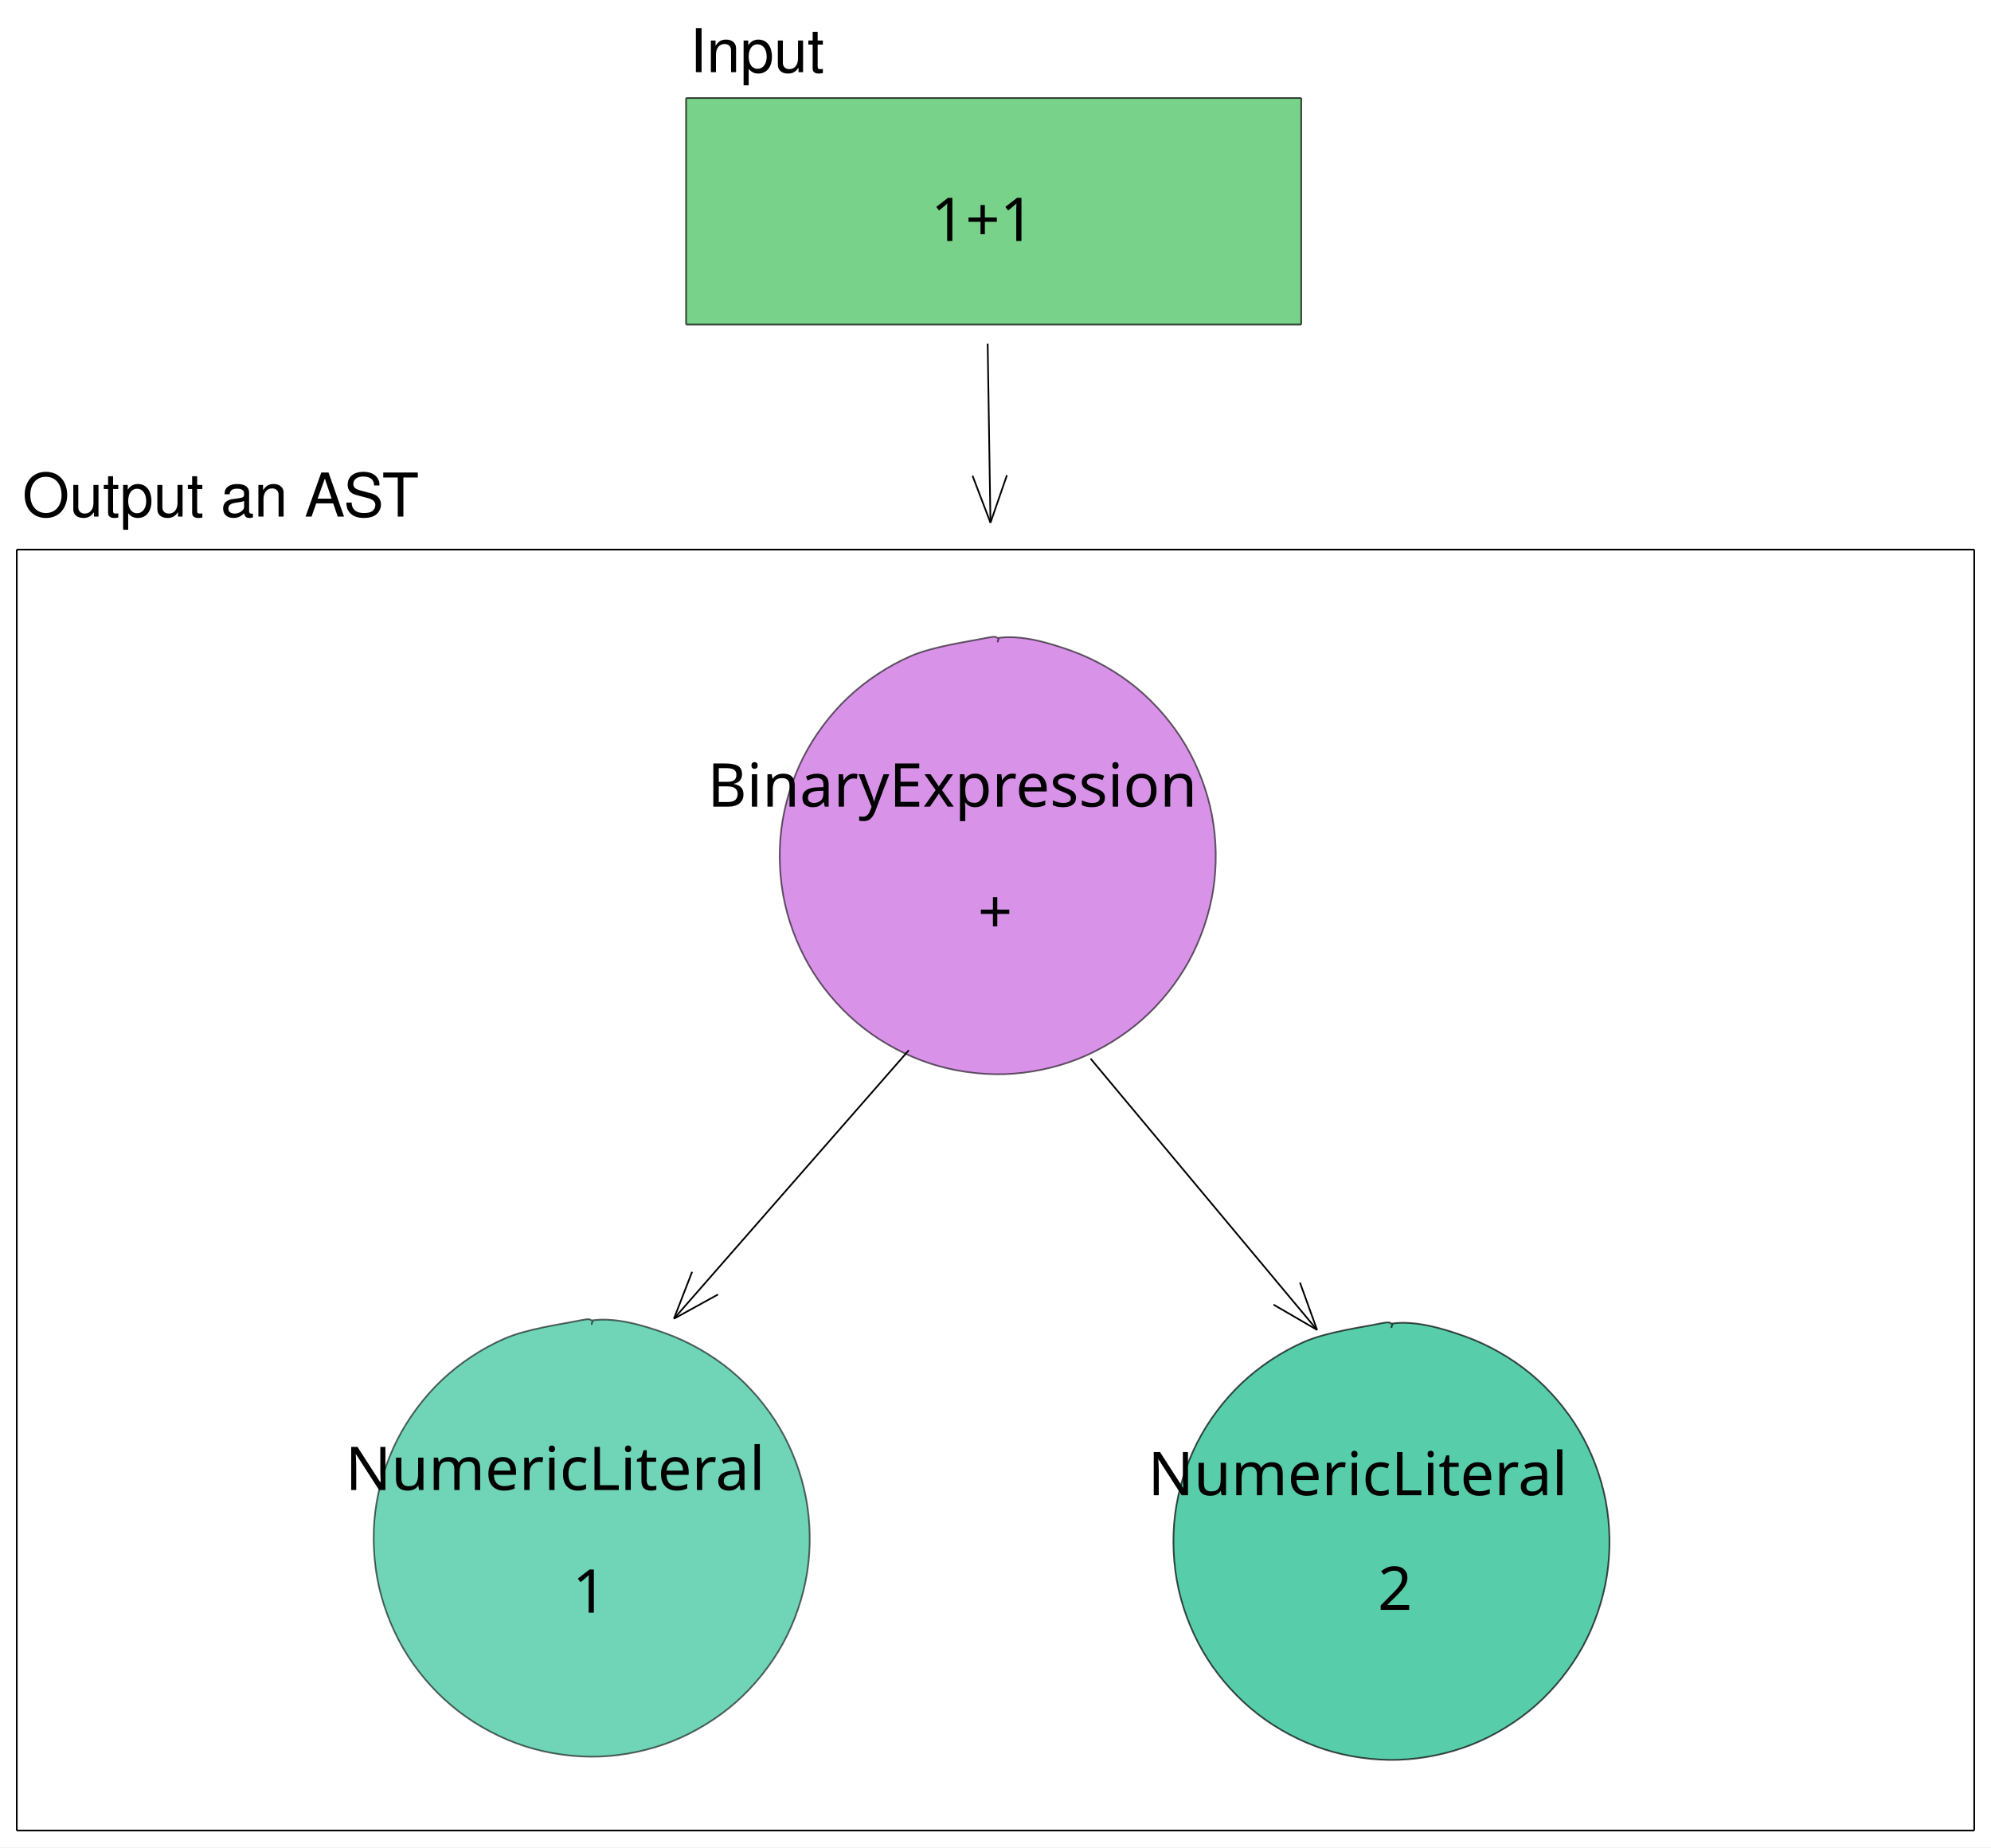
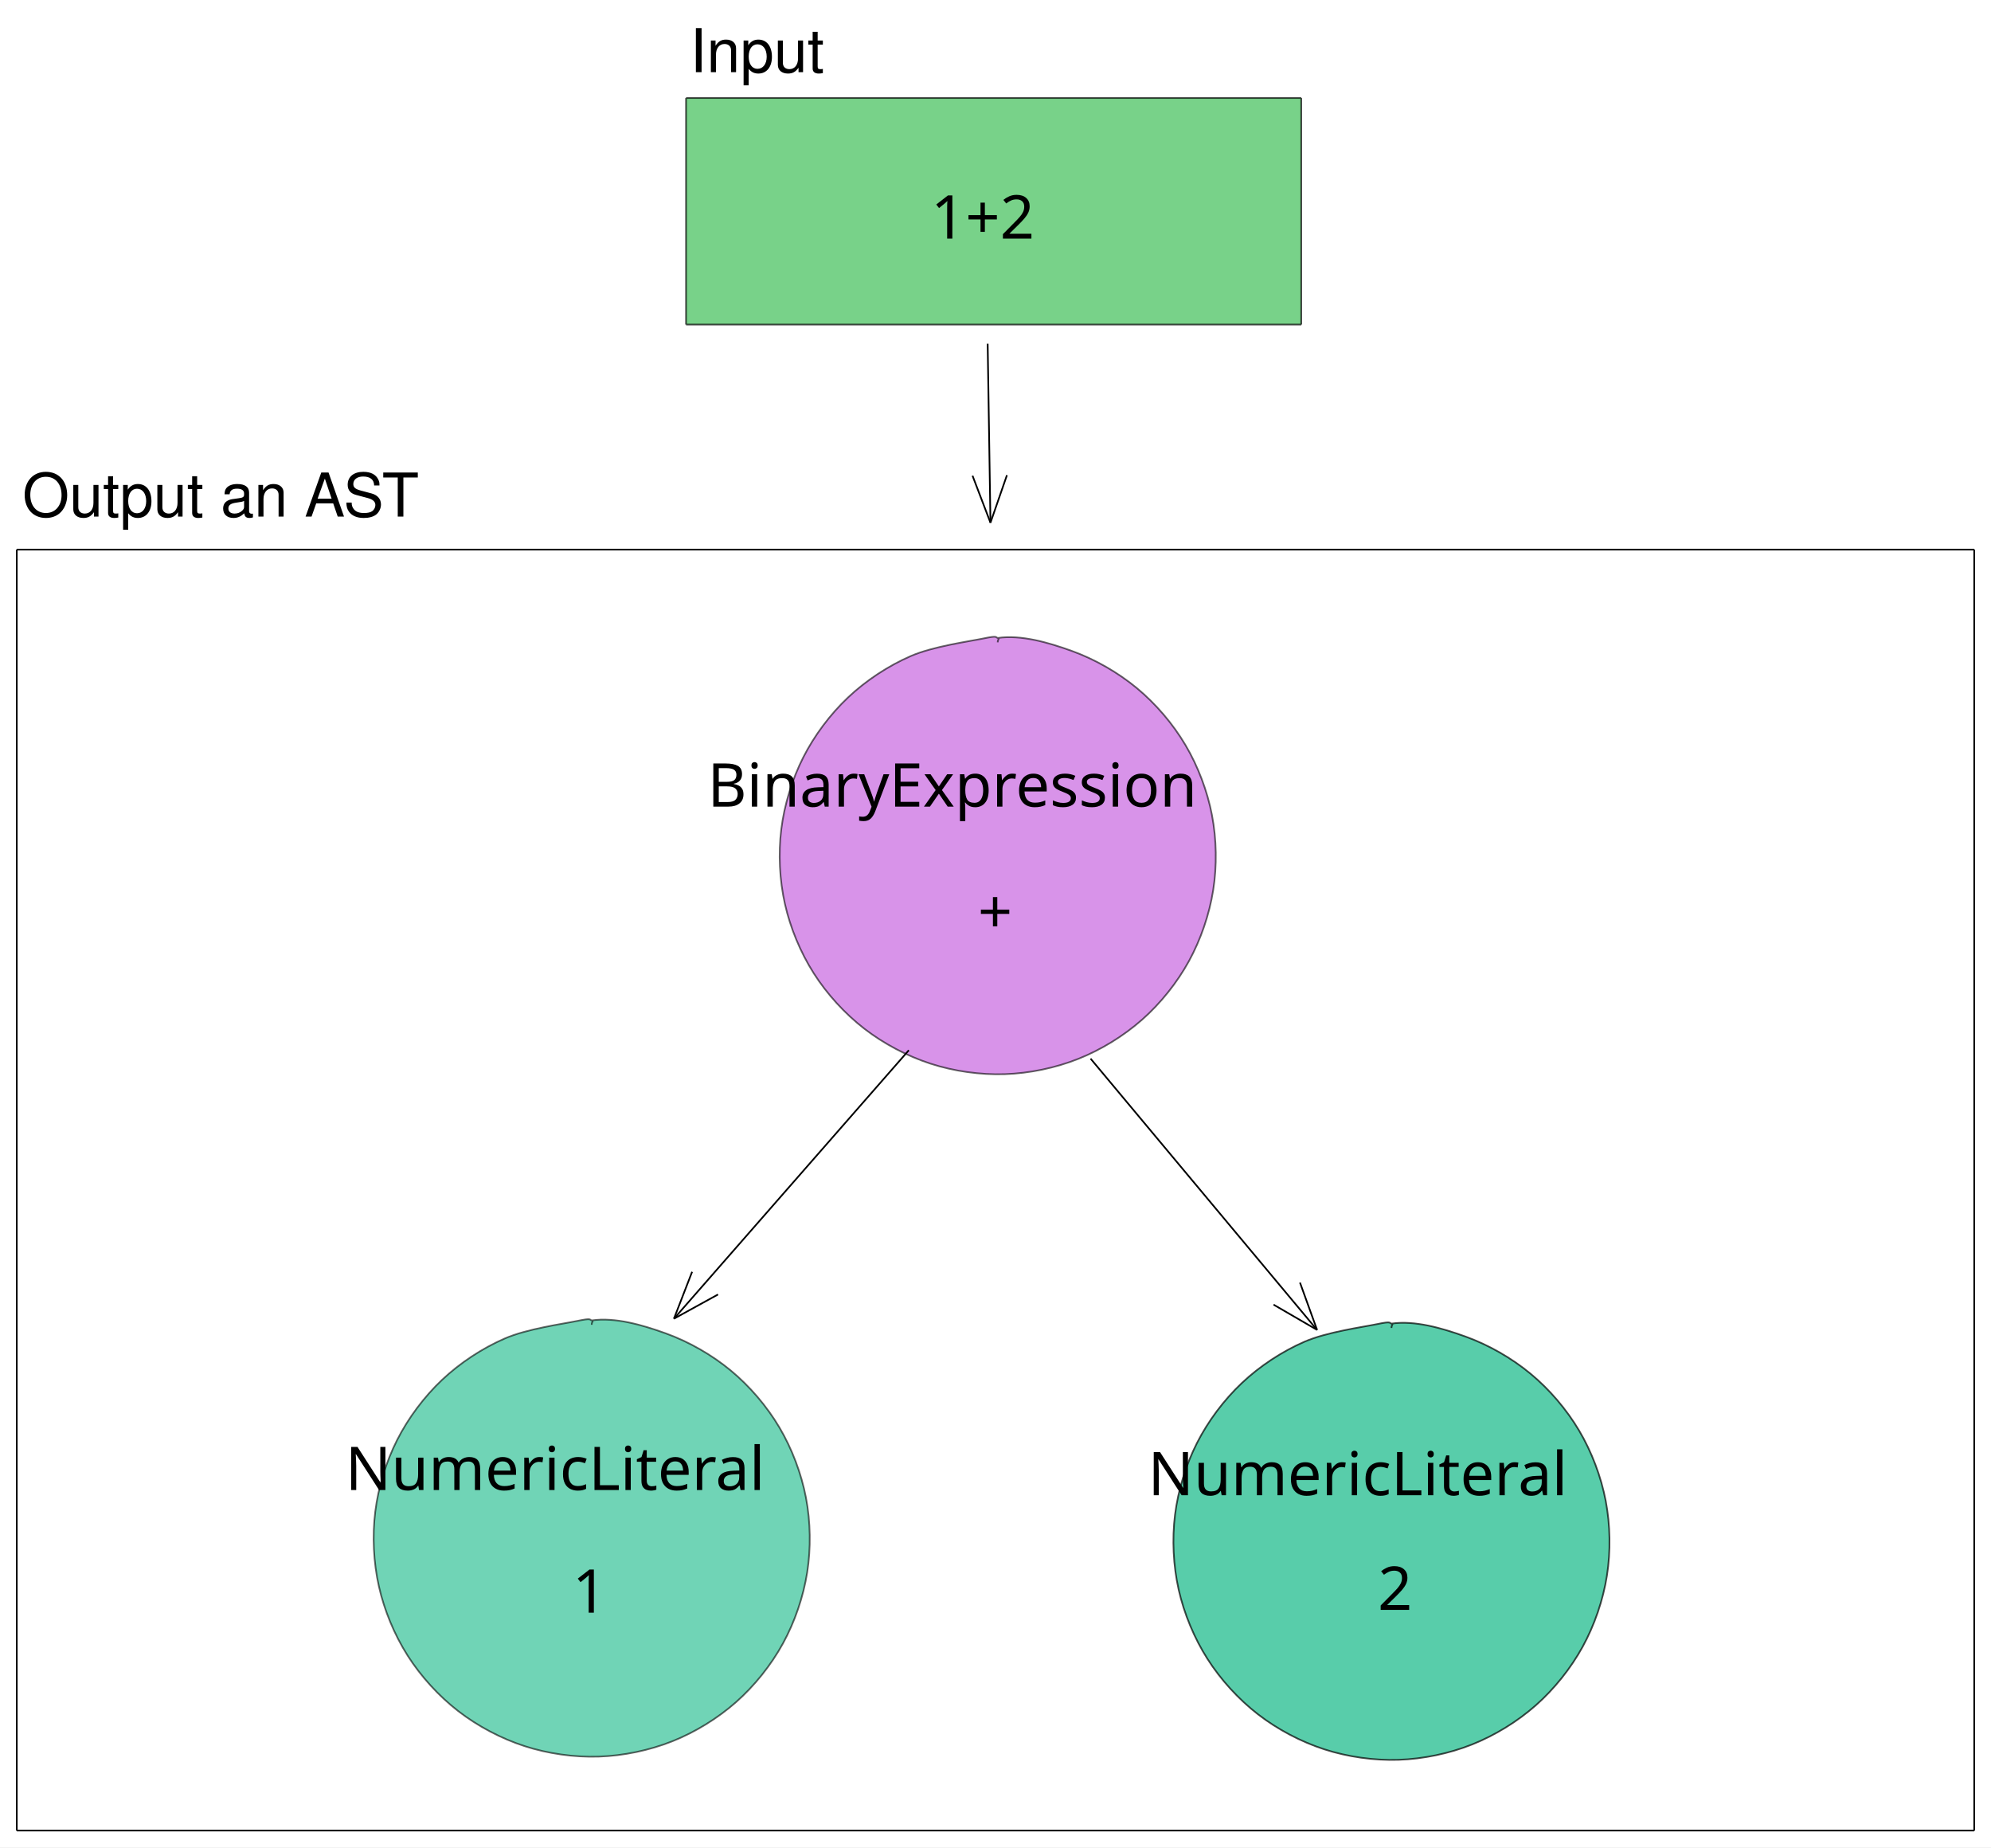
<svg xmlns="http://www.w3.org/2000/svg" version="1.1" viewBox="0 0 1186.667 1100.833">
  <defs>
    <style>
      @font-face {
        font-family: "Virgil";
        src: url("https://excalidraw.com/FG_Virgil.ttf");
      }
      @font-face {
        font-family: "Cascadia";
        src: url("https://excalidraw.com/Cascadia.ttf");
      }
    </style>
  </defs>
  <rect x="0" y="0" width="1186.667" height="1100.833" fill="#ffffff" />
  <g stroke-opacity="0.6" fill-opacity="0.6" transform="translate(222.6667 786.8333)">
    <path d="M130 0 C143.94 -2.039, 160.214 2.711, 174.021 7.68 C187.828 12.649, 201.532 20.463, 212.841 29.813 C224.149 39.164, 234.398 51.156, 241.872 63.784 C249.347 76.412, 254.929 91.166, 257.686 105.579 C260.442 119.991, 260.698 135.764, 258.412 150.259 C256.125 164.753, 251.025 179.682, 243.965 192.545 C236.905 205.409, 227.052 217.729, 216.053 227.442 C205.054 237.155, 191.611 245.41, 177.973 250.825 C164.335 256.24, 148.891 259.454, 134.225 259.931 C119.559 260.408, 103.938 258.203, 89.977 253.686 C76.016 249.168, 62.065 241.804, 50.459 232.826 C38.852 223.848, 28.219 212.195, 20.338 199.816 C12.458 187.438, 6.399 172.873, 3.176 158.558 C-0.048 144.243, -0.817 128.486, 0.998 113.925 C2.812 99.364, 7.424 84.278, 14.062 71.191 C20.7 58.105, 30.149 45.472, 40.826 35.406 C51.503 25.341, 64.671 16.653, 78.126 10.798 C91.581 4.943, 112.91 2.074, 121.555 0.275 C130.201 -1.525, 128.593 -0.388, 130 0 C131.407 0.388, 130 0.433, 130 2.6 M130 0 C143.94 -2.039, 160.214 2.711, 174.021 7.68 C187.828 12.649, 201.532 20.463, 212.841 29.813 C224.149 39.164, 234.398 51.156, 241.872 63.784 C249.347 76.412, 254.929 91.166, 257.686 105.579 C260.442 119.991, 260.698 135.764, 258.412 150.259 C256.125 164.753, 251.025 179.682, 243.965 192.545 C236.905 205.409, 227.052 217.729, 216.053 227.442 C205.054 237.155, 191.611 245.41, 177.973 250.825 C164.335 256.24, 148.891 259.454, 134.225 259.931 C119.559 260.408, 103.938 258.203, 89.977 253.686 C76.016 249.168, 62.065 241.804, 50.459 232.826 C38.852 223.848, 28.219 212.195, 20.338 199.816 C12.458 187.438, 6.399 172.873, 3.176 158.558 C-0.048 144.243, -0.817 128.486, 0.998 113.925 C2.812 99.364, 7.424 84.278, 14.062 71.191 C20.7 58.105, 30.149 45.472, 40.826 35.406 C51.503 25.341, 64.671 16.653, 78.126 10.798 C91.581 4.943, 112.91 2.074, 121.555 0.275 C130.201 -1.525, 128.593 -0.388, 130 0 C131.407 0.388, 130 0.433, 130 2.6" style="stroke: none; stroke-width: 0; fill: rgb(18, 184, 134);" />
    <path d="M130 0 C143.94 -2.039, 160.214 2.711, 174.021 7.68 C187.828 12.649, 201.532 20.463, 212.841 29.813 C224.149 39.164, 234.398 51.156, 241.872 63.784 C249.347 76.412, 254.929 91.166, 257.686 105.579 C260.442 119.991, 260.698 135.764, 258.412 150.259 C256.125 164.753, 251.025 179.682, 243.965 192.545 C236.905 205.409, 227.052 217.729, 216.053 227.442 C205.054 237.155, 191.611 245.41, 177.973 250.825 C164.335 256.24, 148.891 259.454, 134.225 259.931 C119.559 260.408, 103.938 258.203, 89.977 253.686 C76.016 249.168, 62.065 241.804, 50.459 232.826 C38.852 223.848, 28.219 212.195, 20.338 199.816 C12.458 187.438, 6.399 172.873, 3.176 158.558 C-0.048 144.243, -0.817 128.486, 0.998 113.925 C2.812 99.364, 7.424 84.278, 14.062 71.191 C20.7 58.105, 30.149 45.472, 40.826 35.406 C51.503 25.341, 64.671 16.653, 78.126 10.798 C91.581 4.943, 112.91 2.074, 121.555 0.275 C130.201 -1.525, 128.593 -0.388, 130 0 C131.407 0.388, 130 0.433, 130 2.6 M130 0 C143.94 -2.039, 160.214 2.711, 174.021 7.68 C187.828 12.649, 201.532 20.463, 212.841 29.813 C224.149 39.164, 234.398 51.156, 241.872 63.784 C249.347 76.412, 254.929 91.166, 257.686 105.579 C260.442 119.991, 260.698 135.764, 258.412 150.259 C256.125 164.753, 251.025 179.682, 243.965 192.545 C236.905 205.409, 227.052 217.729, 216.053 227.442 C205.054 237.155, 191.611 245.41, 177.973 250.825 C164.335 256.24, 148.891 259.454, 134.225 259.931 C119.559 260.408, 103.938 258.203, 89.977 253.686 C76.016 249.168, 62.065 241.804, 50.459 232.826 C38.852 223.848, 28.219 212.195, 20.338 199.816 C12.458 187.438, 6.399 172.873, 3.176 158.558 C-0.048 144.243, -0.817 128.486, 0.998 113.925 C2.812 99.364, 7.424 84.278, 14.062 71.191 C20.7 58.105, 30.149 45.472, 40.826 35.406 C51.503 25.341, 64.671 16.653, 78.126 10.798 C91.581 4.943, 112.91 2.074, 121.555 0.275 C130.201 -1.525, 128.593 -0.388, 130 0 C131.407 0.388, 130 0.433, 130 2.6" style="stroke: rgb(0, 0, 0); stroke-width: 1; fill: none;" />
  </g>
  <g stroke-opacity="0.7" fill-opacity="0.7" transform="translate(699.3333 788.7381)">
    <path d="M130 0 C143.94 -2.039, 160.214 2.711, 174.021 7.68 C187.828 12.649, 201.532 20.463, 212.841 29.813 C224.149 39.164, 234.398 51.156, 241.872 63.784 C249.347 76.412, 254.929 91.166, 257.686 105.579 C260.442 119.991, 260.698 135.764, 258.412 150.259 C256.125 164.753, 251.025 179.682, 243.965 192.545 C236.905 205.409, 227.052 217.729, 216.053 227.442 C205.054 237.155, 191.611 245.41, 177.973 250.825 C164.335 256.24, 148.891 259.454, 134.225 259.931 C119.559 260.408, 103.938 258.203, 89.977 253.686 C76.016 249.168, 62.065 241.804, 50.459 232.826 C38.852 223.848, 28.219 212.195, 20.338 199.816 C12.458 187.438, 6.399 172.873, 3.176 158.558 C-0.048 144.243, -0.817 128.486, 0.998 113.925 C2.812 99.364, 7.424 84.278, 14.062 71.191 C20.7 58.105, 30.149 45.472, 40.826 35.406 C51.503 25.341, 64.671 16.653, 78.126 10.798 C91.581 4.943, 112.91 2.074, 121.555 0.275 C130.201 -1.525, 128.593 -0.388, 130 0 C131.407 0.388, 130 0.433, 130 2.6 M130 0 C143.94 -2.039, 160.214 2.711, 174.021 7.68 C187.828 12.649, 201.532 20.463, 212.841 29.813 C224.149 39.164, 234.398 51.156, 241.872 63.784 C249.347 76.412, 254.929 91.166, 257.686 105.579 C260.442 119.991, 260.698 135.764, 258.412 150.259 C256.125 164.753, 251.025 179.682, 243.965 192.545 C236.905 205.409, 227.052 217.729, 216.053 227.442 C205.054 237.155, 191.611 245.41, 177.973 250.825 C164.335 256.24, 148.891 259.454, 134.225 259.931 C119.559 260.408, 103.938 258.203, 89.977 253.686 C76.016 249.168, 62.065 241.804, 50.459 232.826 C38.852 223.848, 28.219 212.195, 20.338 199.816 C12.458 187.438, 6.399 172.873, 3.176 158.558 C-0.048 144.243, -0.817 128.486, 0.998 113.925 C2.812 99.364, 7.424 84.278, 14.062 71.191 C20.7 58.105, 30.149 45.472, 40.826 35.406 C51.503 25.341, 64.671 16.653, 78.126 10.798 C91.581 4.943, 112.91 2.074, 121.555 0.275 C130.201 -1.525, 128.593 -0.388, 130 0 C131.407 0.388, 130 0.433, 130 2.6" style="stroke: none; stroke-width: 0; fill: rgb(18, 184, 134);" />
    <path d="M130 0 C143.94 -2.039, 160.214 2.711, 174.021 7.68 C187.828 12.649, 201.532 20.463, 212.841 29.813 C224.149 39.164, 234.398 51.156, 241.872 63.784 C249.347 76.412, 254.929 91.166, 257.686 105.579 C260.442 119.991, 260.698 135.764, 258.412 150.259 C256.125 164.753, 251.025 179.682, 243.965 192.545 C236.905 205.409, 227.052 217.729, 216.053 227.442 C205.054 237.155, 191.611 245.41, 177.973 250.825 C164.335 256.24, 148.891 259.454, 134.225 259.931 C119.559 260.408, 103.938 258.203, 89.977 253.686 C76.016 249.168, 62.065 241.804, 50.459 232.826 C38.852 223.848, 28.219 212.195, 20.338 199.816 C12.458 187.438, 6.399 172.873, 3.176 158.558 C-0.048 144.243, -0.817 128.486, 0.998 113.925 C2.812 99.364, 7.424 84.278, 14.062 71.191 C20.7 58.105, 30.149 45.472, 40.826 35.406 C51.503 25.341, 64.671 16.653, 78.126 10.798 C91.581 4.943, 112.91 2.074, 121.555 0.275 C130.201 -1.525, 128.593 -0.388, 130 0 C131.407 0.388, 130 0.433, 130 2.6 M130 0 C143.94 -2.039, 160.214 2.711, 174.021 7.68 C187.828 12.649, 201.532 20.463, 212.841 29.813 C224.149 39.164, 234.398 51.156, 241.872 63.784 C249.347 76.412, 254.929 91.166, 257.686 105.579 C260.442 119.991, 260.698 135.764, 258.412 150.259 C256.125 164.753, 251.025 179.682, 243.965 192.545 C236.905 205.409, 227.052 217.729, 216.053 227.442 C205.054 237.155, 191.611 245.41, 177.973 250.825 C164.335 256.24, 148.891 259.454, 134.225 259.931 C119.559 260.408, 103.938 258.203, 89.977 253.686 C76.016 249.168, 62.065 241.804, 50.459 232.826 C38.852 223.848, 28.219 212.195, 20.338 199.816 C12.458 187.438, 6.399 172.873, 3.176 158.558 C-0.048 144.243, -0.817 128.486, 0.998 113.925 C2.812 99.364, 7.424 84.278, 14.062 71.191 C20.7 58.105, 30.149 45.472, 40.826 35.406 C51.503 25.341, 64.671 16.653, 78.126 10.798 C91.581 4.943, 112.91 2.074, 121.555 0.275 C130.201 -1.525, 128.593 -0.388, 130 0 C131.407 0.388, 130 0.433, 130 2.6" style="stroke: rgb(0, 0, 0); stroke-width: 1; fill: none;" />
  </g>
  <g stroke-opacity="0.6" fill-opacity="0.6" transform="translate(464.6667 380.1667)">
    <path d="M130 0 C143.94 -2.039, 160.214 2.711, 174.021 7.68 C187.828 12.649, 201.532 20.463, 212.841 29.813 C224.149 39.164, 234.398 51.156, 241.872 63.784 C249.347 76.412, 254.929 91.166, 257.686 105.579 C260.442 119.991, 260.698 135.764, 258.412 150.259 C256.125 164.753, 251.025 179.682, 243.965 192.545 C236.905 205.409, 227.052 217.729, 216.053 227.442 C205.054 237.155, 191.611 245.41, 177.973 250.825 C164.335 256.24, 148.891 259.454, 134.225 259.931 C119.559 260.408, 103.938 258.203, 89.977 253.686 C76.016 249.168, 62.065 241.804, 50.459 232.826 C38.852 223.848, 28.219 212.195, 20.338 199.816 C12.458 187.438, 6.399 172.873, 3.176 158.558 C-0.048 144.243, -0.817 128.486, 0.998 113.925 C2.812 99.364, 7.424 84.278, 14.062 71.191 C20.7 58.105, 30.149 45.472, 40.826 35.406 C51.503 25.341, 64.671 16.653, 78.126 10.798 C91.581 4.943, 112.91 2.074, 121.555 0.275 C130.201 -1.525, 128.593 -0.388, 130 0 C131.407 0.388, 130 0.433, 130 2.6 M130 0 C143.94 -2.039, 160.214 2.711, 174.021 7.68 C187.828 12.649, 201.532 20.463, 212.841 29.813 C224.149 39.164, 234.398 51.156, 241.872 63.784 C249.347 76.412, 254.929 91.166, 257.686 105.579 C260.442 119.991, 260.698 135.764, 258.412 150.259 C256.125 164.753, 251.025 179.682, 243.965 192.545 C236.905 205.409, 227.052 217.729, 216.053 227.442 C205.054 237.155, 191.611 245.41, 177.973 250.825 C164.335 256.24, 148.891 259.454, 134.225 259.931 C119.559 260.408, 103.938 258.203, 89.977 253.686 C76.016 249.168, 62.065 241.804, 50.459 232.826 C38.852 223.848, 28.219 212.195, 20.338 199.816 C12.458 187.438, 6.399 172.873, 3.176 158.558 C-0.048 144.243, -0.817 128.486, 0.998 113.925 C2.812 99.364, 7.424 84.278, 14.062 71.191 C20.7 58.105, 30.149 45.472, 40.826 35.406 C51.503 25.341, 64.671 16.653, 78.126 10.798 C91.581 4.943, 112.91 2.074, 121.555 0.275 C130.201 -1.525, 128.593 -0.388, 130 0 C131.407 0.388, 130 0.433, 130 2.6" style="stroke: none; stroke-width: 0; fill: rgb(190, 75, 219);" />
    <path d="M130 0 C143.94 -2.039, 160.214 2.711, 174.021 7.68 C187.828 12.649, 201.532 20.463, 212.841 29.813 C224.149 39.164, 234.398 51.156, 241.872 63.784 C249.347 76.412, 254.929 91.166, 257.686 105.579 C260.442 119.991, 260.698 135.764, 258.412 150.259 C256.125 164.753, 251.025 179.682, 243.965 192.545 C236.905 205.409, 227.052 217.729, 216.053 227.442 C205.054 237.155, 191.611 245.41, 177.973 250.825 C164.335 256.24, 148.891 259.454, 134.225 259.931 C119.559 260.408, 103.938 258.203, 89.977 253.686 C76.016 249.168, 62.065 241.804, 50.459 232.826 C38.852 223.848, 28.219 212.195, 20.338 199.816 C12.458 187.438, 6.399 172.873, 3.176 158.558 C-0.048 144.243, -0.817 128.486, 0.998 113.925 C2.812 99.364, 7.424 84.278, 14.062 71.191 C20.7 58.105, 30.149 45.472, 40.826 35.406 C51.503 25.341, 64.671 16.653, 78.126 10.798 C91.581 4.943, 112.91 2.074, 121.555 0.275 C130.201 -1.525, 128.593 -0.388, 130 0 C131.407 0.388, 130 0.433, 130 2.6 M130 0 C143.94 -2.039, 160.214 2.711, 174.021 7.68 C187.828 12.649, 201.532 20.463, 212.841 29.813 C224.149 39.164, 234.398 51.156, 241.872 63.784 C249.347 76.412, 254.929 91.166, 257.686 105.579 C260.442 119.991, 260.698 135.764, 258.412 150.259 C256.125 164.753, 251.025 179.682, 243.965 192.545 C236.905 205.409, 227.052 217.729, 216.053 227.442 C205.054 237.155, 191.611 245.41, 177.973 250.825 C164.335 256.24, 148.891 259.454, 134.225 259.931 C119.559 260.408, 103.938 258.203, 89.977 253.686 C76.016 249.168, 62.065 241.804, 50.459 232.826 C38.852 223.848, 28.219 212.195, 20.338 199.816 C12.458 187.438, 6.399 172.873, 3.176 158.558 C-0.048 144.243, -0.817 128.486, 0.998 113.925 C2.812 99.364, 7.424 84.278, 14.062 71.191 C20.7 58.105, 30.149 45.472, 40.826 35.406 C51.503 25.341, 64.671 16.653, 78.126 10.798 C91.581 4.943, 112.91 2.074, 121.555 0.275 C130.201 -1.525, 128.593 -0.388, 130 0 C131.407 0.388, 130 0.433, 130 2.6" style="stroke: rgb(0, 0, 0); stroke-width: 1; fill: none;" />
  </g>
  <g transform="translate(10 327.5)">
    <path d="M0 0 C370.618 0, 741.237 0, 1166.667 0 M0 0 C277.78 0, 555.561 0, 1166.667 0 M1166.667 0 C1166.667 293.01, 1166.667 586.021, 1166.667 763.333 M1166.667 0 C1166.667 196.898, 1166.667 393.796, 1166.667 763.333 M1166.667 763.333 C768.059 763.333, 369.452 763.333, 0 763.333 M1166.667 763.333 C902.704 763.333, 638.742 763.333, 0 763.333 M0 763.333 C0 595.283, 0 427.233, 0 0 M0 763.333 C0 590.838, 0 418.344, 0 0" style="stroke: rgb(0, 0, 0); stroke-width: 1; fill: none;" />
  </g>
  <g>
    <g transform="translate(541.6667 625.8333)">
      <path d="M0 0 C-23.333 26.667, -116.667 133.333, -140 160 M0 0 C-23.333 26.667, -116.667 133.333, -140 160" style="stroke: rgb(0, 0, 0); stroke-width: 1; fill: none;" />
    </g>
    <g transform="translate(541.6667 625.8333)">
      <path d="M-129.158 132.028 C-132.794 141.409, -136.43 150.79, -140 160 M-129.158 132.028 C-133.388 142.941, -137.618 153.854, -140 160" style="stroke: rgb(0, 0, 0); stroke-width: 1; fill: none;" />
    </g>
    <g transform="translate(541.6667 625.8333)">
      <path d="M-113.714 145.541 C-122.53 150.39, -131.345 155.239, -140 160 M-113.714 145.541 C-123.97 151.182, -134.225 156.823, -140 160" style="stroke: rgb(0, 0, 0); stroke-width: 1; fill: none;" />
    </g>
  </g>
  <g>
    <g transform="translate(650 630.8333)">
      <path d="M0 0 C22.5 26.944, 112.5 134.722, 135 161.667 M0 0 C22.5 26.944, 112.5 134.722, 135 161.667" style="stroke: rgb(0, 0, 0); stroke-width: 1; fill: none;" />
    </g>
    <g transform="translate(650 630.8333)">
      <path d="M109.055 146.605 C114.742 149.906, 120.429 153.208, 135 161.667 M109.055 146.605 C115.522 150.359, 121.989 154.113, 135 161.667" style="stroke: rgb(0, 0, 0); stroke-width: 1; fill: none;" />
    </g>
    <g transform="translate(650 630.8333)">
      <path d="M124.807 133.452 C127.041 139.636, 129.275 145.821, 135 161.667 M124.807 133.452 C127.347 140.484, 129.888 147.517, 135 161.667" style="stroke: rgb(0, 0, 0); stroke-width: 1; fill: none;" />
    </g>
  </g>
  <g transform="translate(421.6667 445.6667)">
    <text x="0" y="35" font-family="Cascadia" font-size="36px" fill="#000000">BinaryExpression</text>
  </g>
  <g transform="translate(205.8333 852.9048)">
    <text x="0" y="35" font-family="Cascadia" font-size="36px" fill="#000000">NumericLiteral</text>
  </g>
  <g transform="translate(684.1667 856)">
    <text x="0" y="35" font-family="Cascadia" font-size="36px" fill="#000000">NumericLiteral</text>
  </g>
  <g transform="translate(582.8333 521)">
    <text x="0" y="35" font-family="Cascadia" font-size="36px" fill="#000000">+</text>
  </g>
  <g transform="translate(341.1667 926)">
    <text x="0" y="35" font-family="Cascadia" font-size="36px" fill="#000000">1</text>
  </g>
  <g transform="translate(821.1667 924.3333)">
    <text x="0" y="35" font-family="Cascadia" font-size="36px" fill="#000000">2</text>
  </g>
  <g stroke-opacity="0.7" fill-opacity="0.7" transform="translate(408.9048 58.40476)">
    <path d="M0 0 L366.667 0 L366.667 135 L0 135" style="stroke: none; stroke-width: 0; fill: rgb(64, 192, 87);" />
    <path d="M0 0 C107.358 0, 214.716 0, 366.667 0 M0 0 C125.145 0, 250.29 0, 366.667 0 M366.667 0 C366.667 42.318, 366.667 84.636, 366.667 135 M366.667 0 C366.667 39.952, 366.667 79.905, 366.667 135 M366.667 135 C286.066 135, 205.465 135, 0 135 M366.667 135 C287.193 135, 207.72 135, 0 135 M0 135 C0 106.512, 0 78.023, 0 0 M0 135 C0 103.993, 0 72.986, 0 0" style="stroke: rgb(0, 0, 0); stroke-width: 1; fill: none;" />
  </g>
  <g>
    <g transform="translate(588.6667 204.8333)">
      <path d="M0 0 C0.278 17.778, 1.389 88.889, 1.667 106.667 M0 0 C0.278 17.778, 1.389 88.889, 1.667 106.667" style="stroke: rgb(0, 0, 0); stroke-width: 1; fill: none;" />
    </g>
    <g transform="translate(588.6667 204.8333)">
      <path d="M-9.033 78.64 C-6.566 85.102, -4.099 91.564, 1.667 106.667 M-9.033 78.64 C-5.523 87.834, -2.013 97.029, 1.667 106.667" style="stroke: rgb(0, 0, 0); stroke-width: 1; fill: none;" />
    </g>
    <g transform="translate(588.6667 204.8333)">
      <path d="M11.486 78.319 C9.222 84.855, 6.958 91.391, 1.667 106.667 M11.486 78.319 C8.264 87.619, 5.043 96.919, 1.667 106.667" style="stroke: rgb(0, 0, 0); stroke-width: 1; fill: none;" />
    </g>
  </g>
  <g transform="translate(411.1667 10)">
    <text x="0" y="33" font-family="Helvetica" font-size="36px" fill="#000000">Input</text>
  </g>
  <g transform="translate(13.33333 274.8333)">
    <text x="0" y="33" font-family="Helvetica" font-size="36px" fill="#000000">Output an AST</text>
  </g>
-   <g transform="translate(554.8333 108.5952)">
-     <text x="0" y="35" font-family="Cascadia" font-size="36px" fill="#000000">1+1</text>
+   <g transform="translate(554.8333 107.1667)">
+     <text x="0" y="35" font-family="Cascadia" font-size="36px" fill="#000000">1+2</text>
  </g>
</svg>
